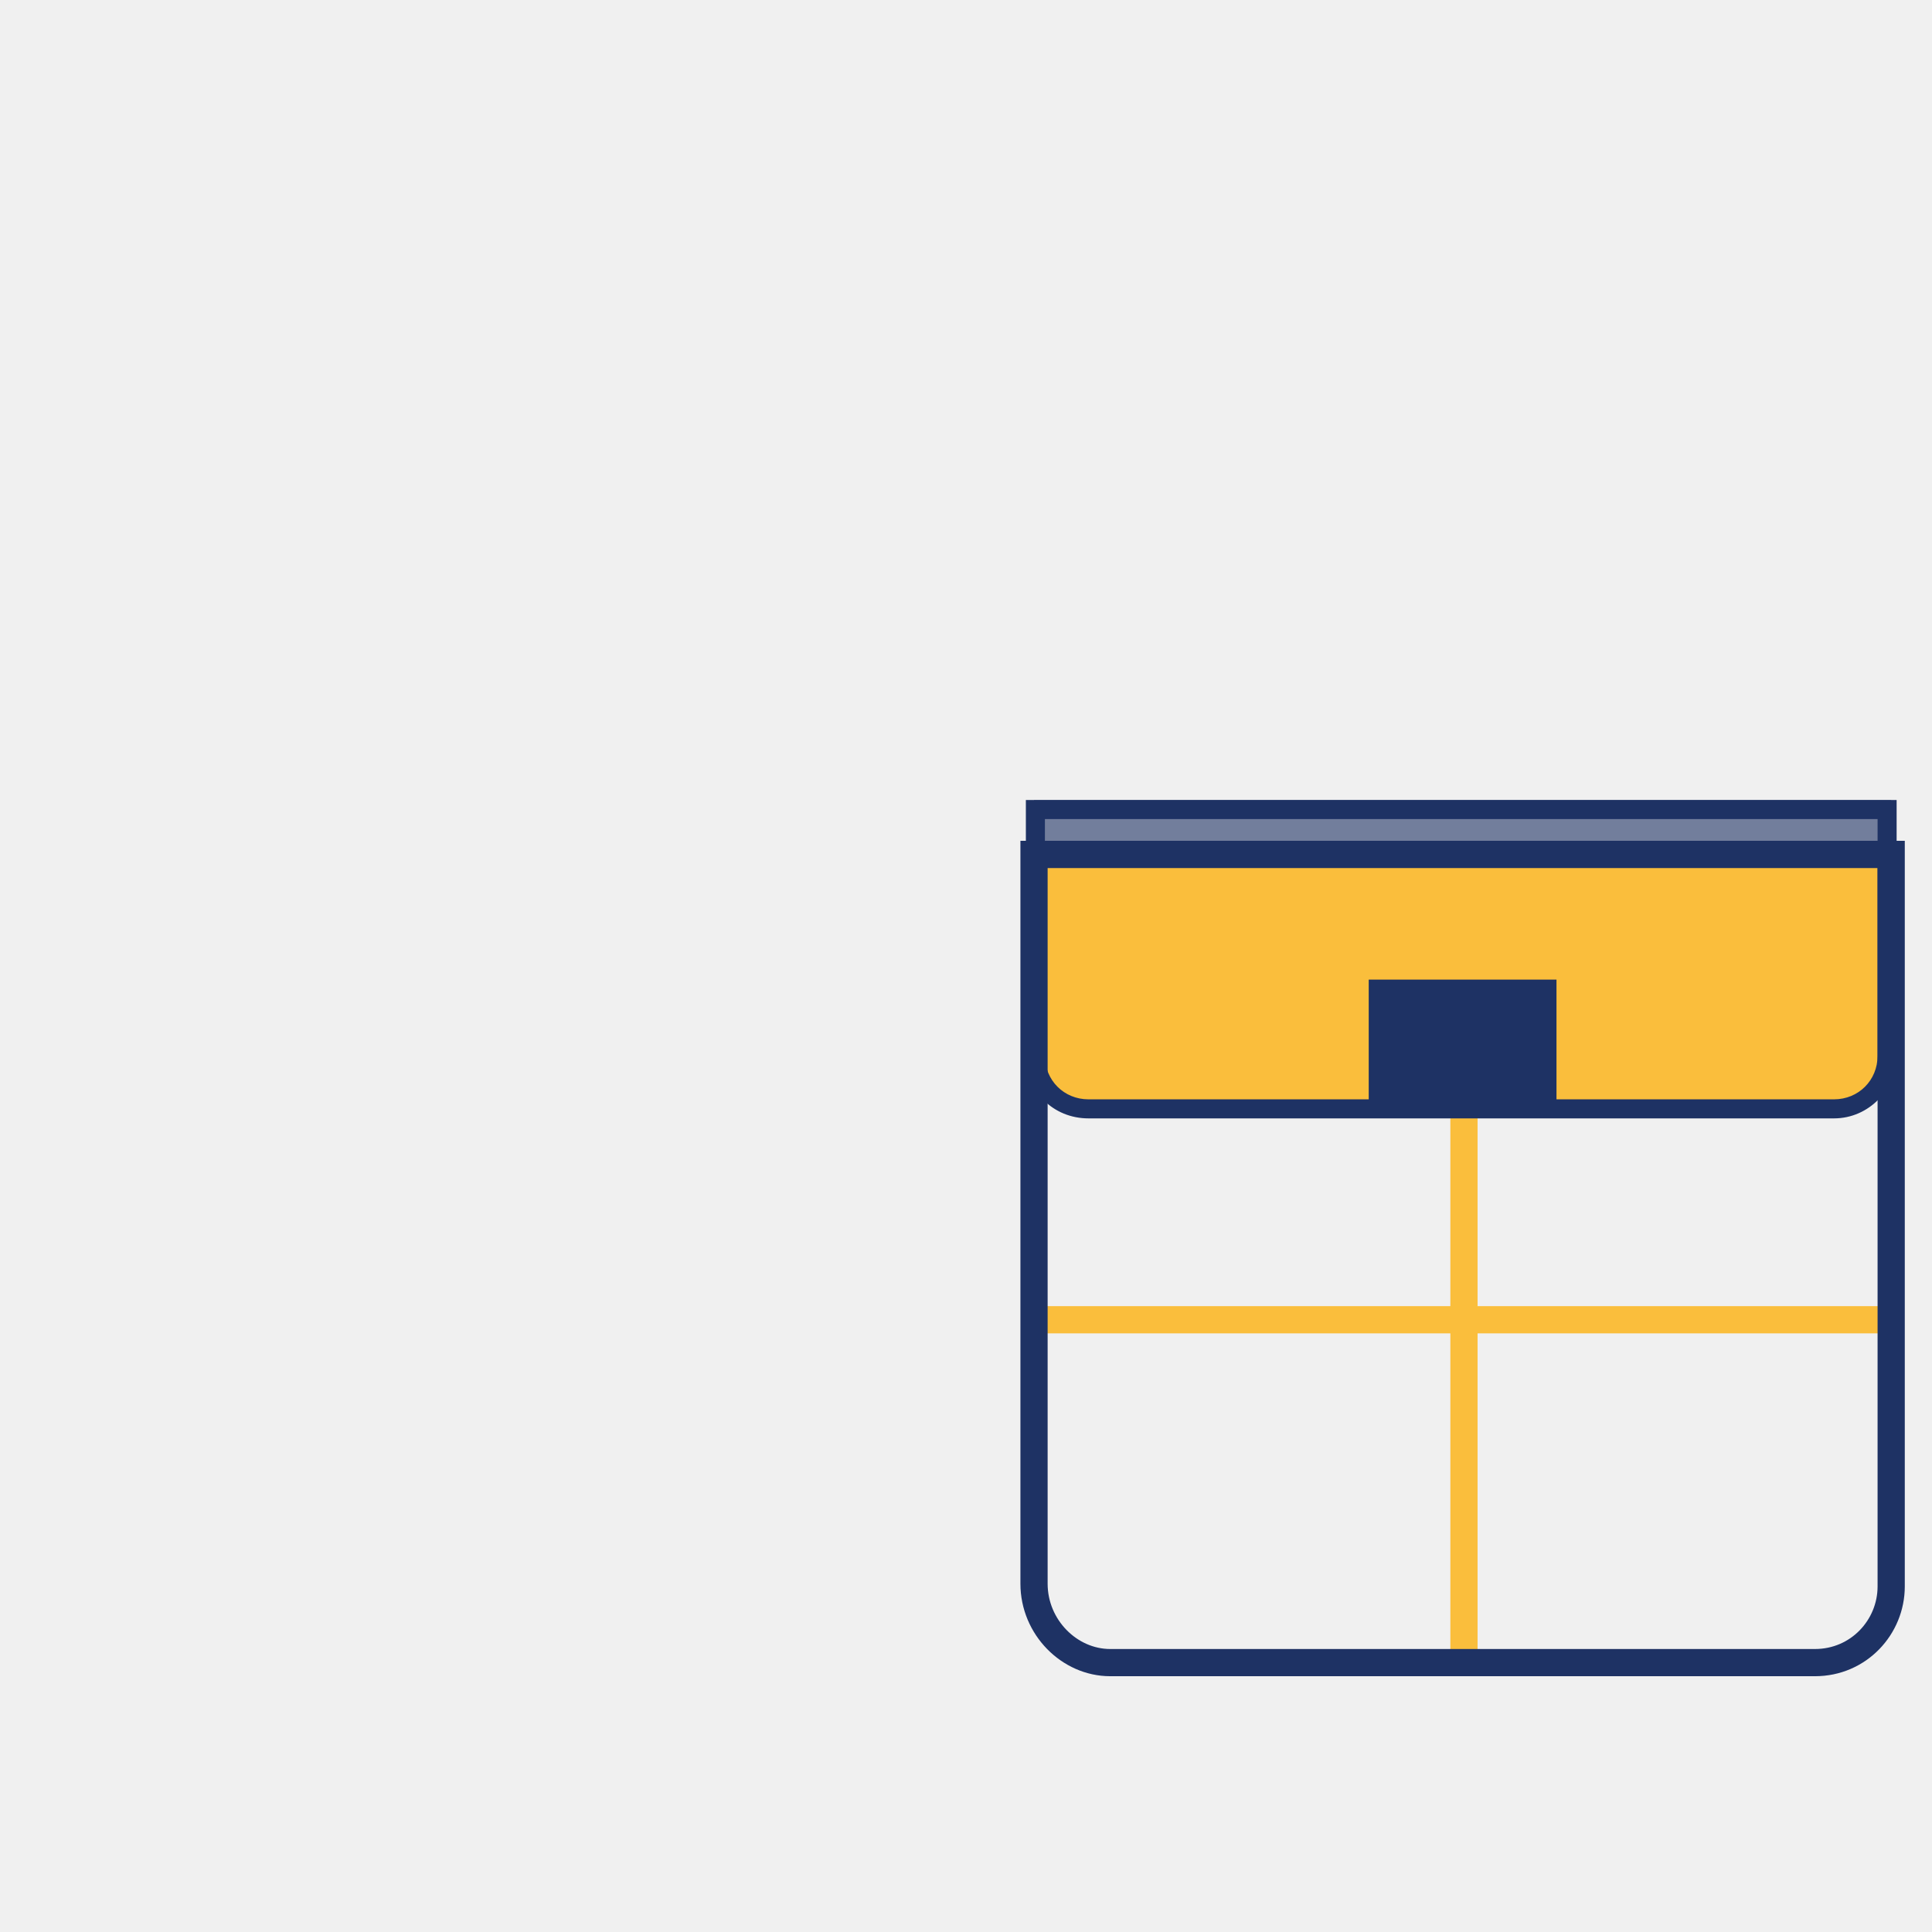
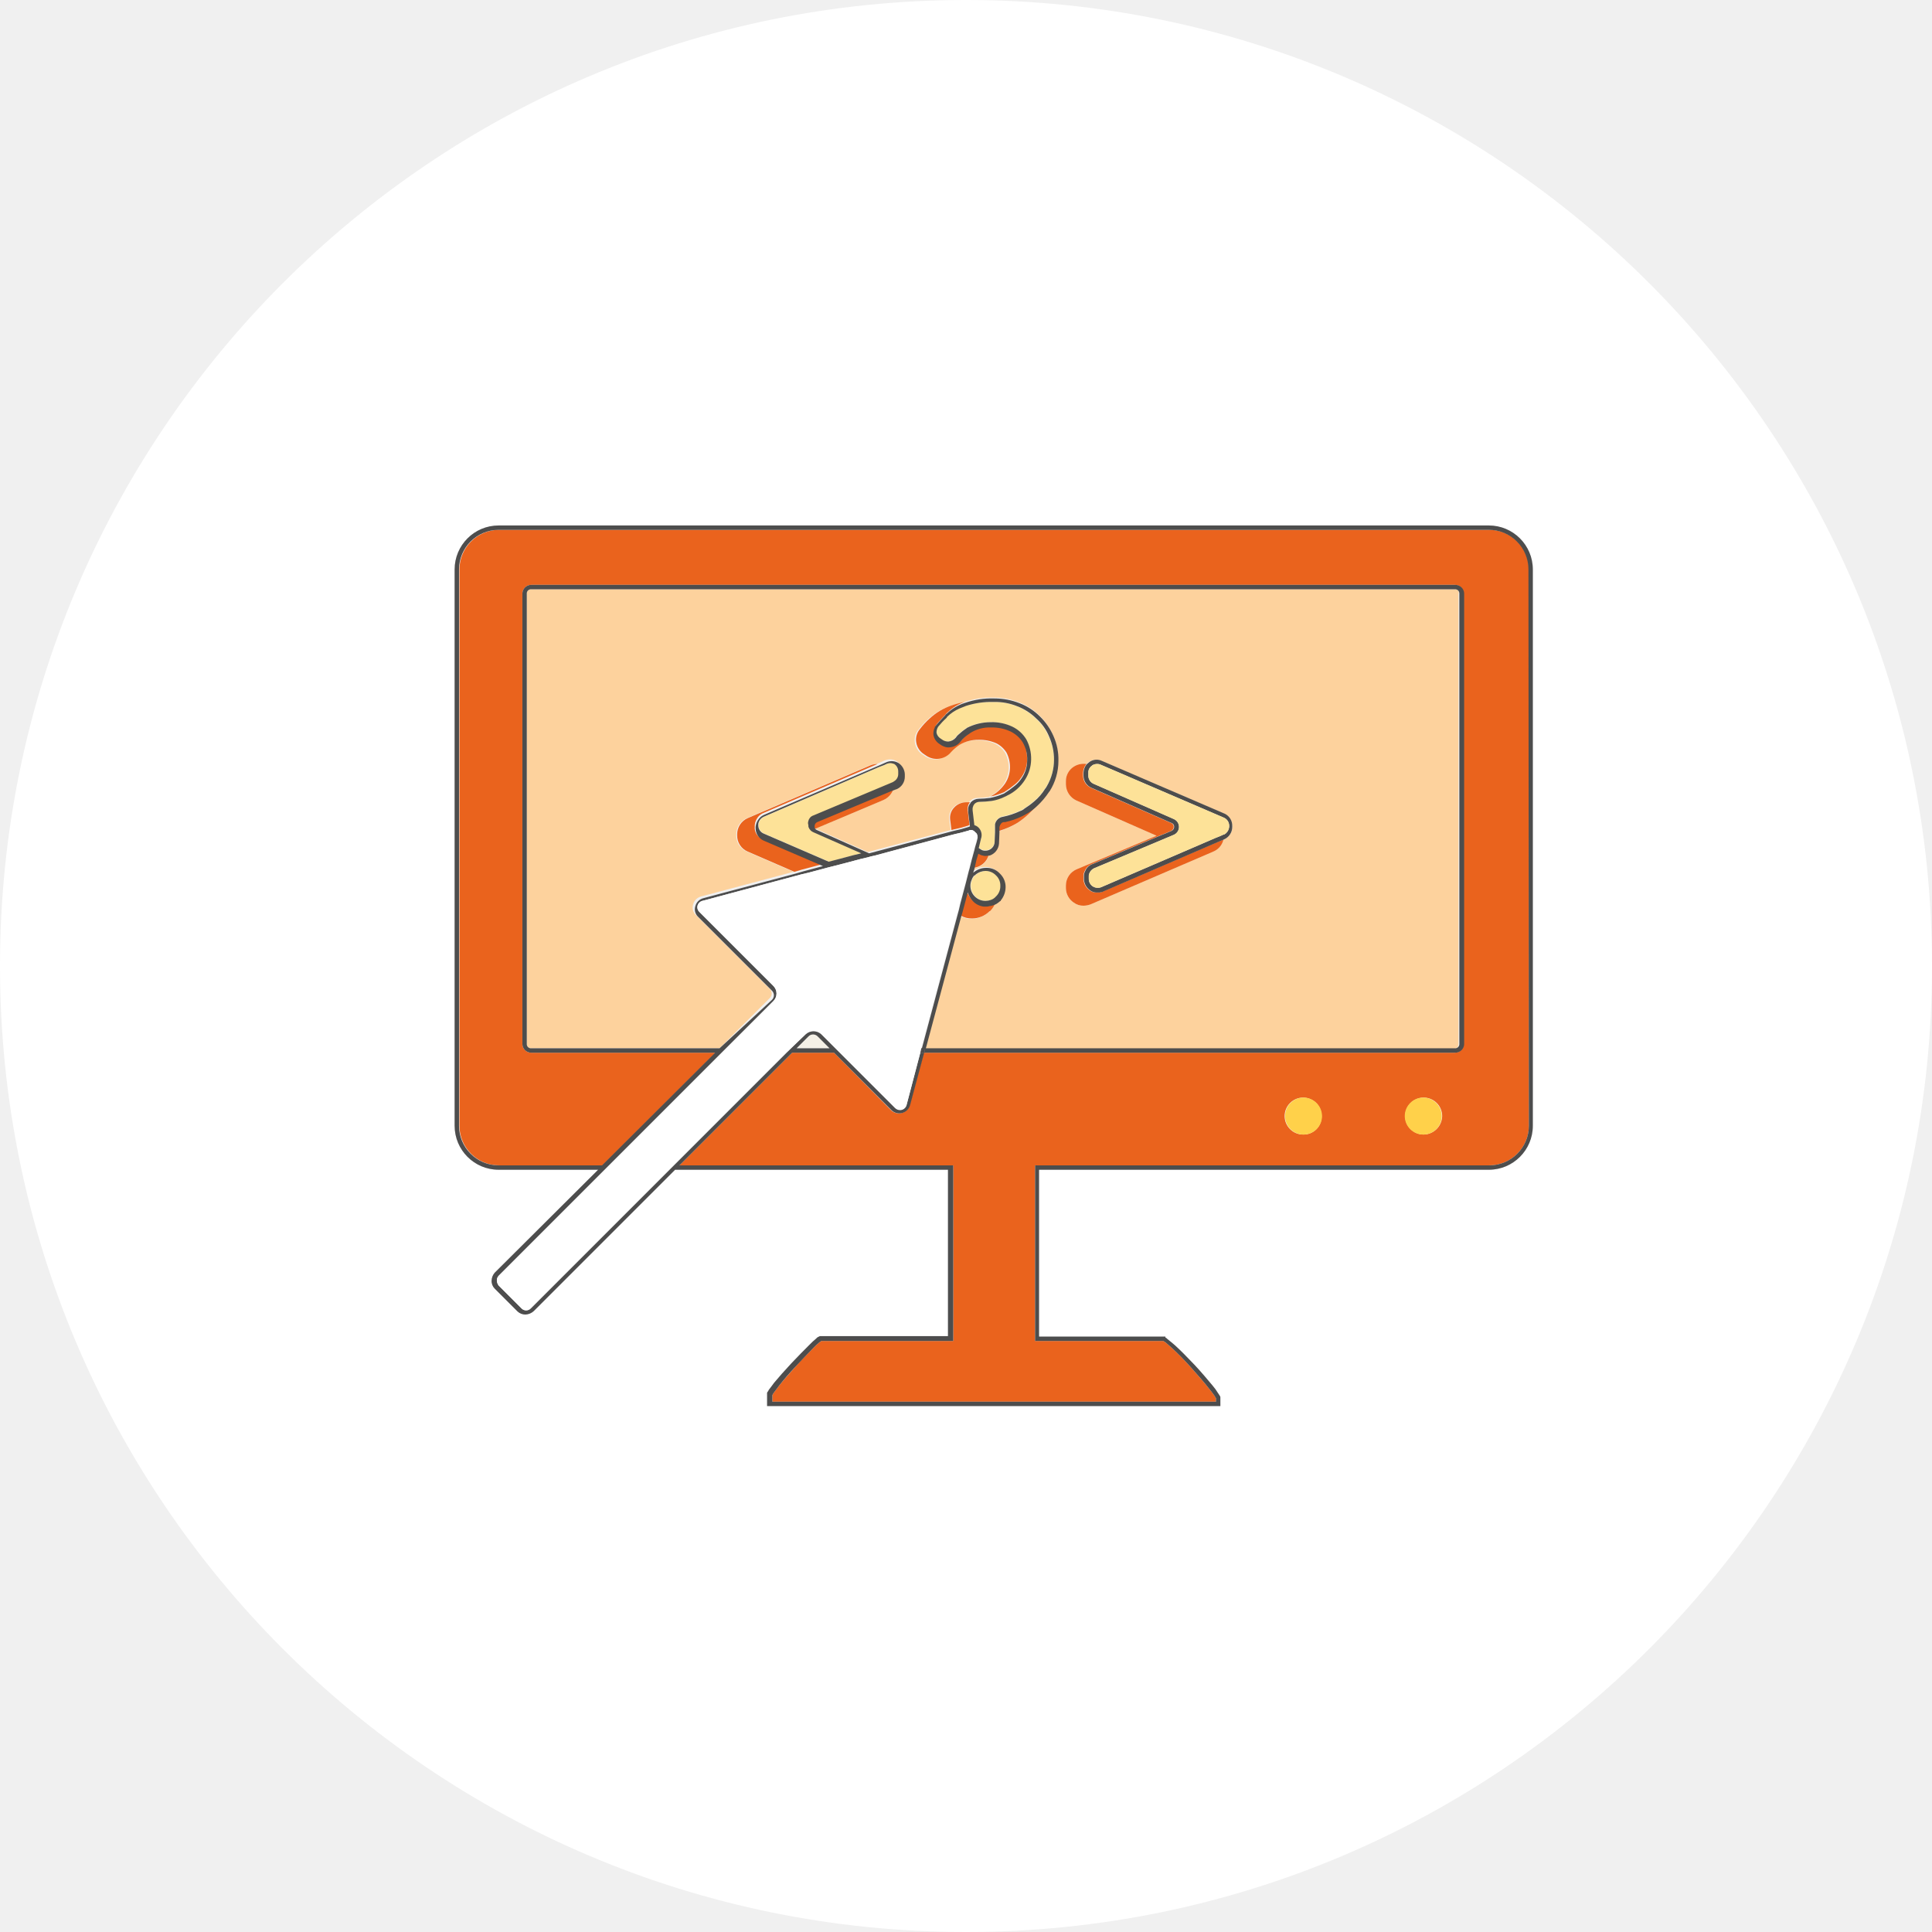
- <svg xmlns="http://www.w3.org/2000/svg" version="1.1" id="Layer_1" x="0px" y="0px" viewBox="-479.5 280.5 71 71" style="enable-background:new -479.5 280.5 71 71;" xml:space="preserve">
-   <style type="text/css">
- 	.st0{opacity:0.6;fill:#1E3264;enable-background:new    ;}
- 	.st1{fill:#FABE3C;}
- 	.st2{fill:none;stroke:#FABE3C;stroke-miterlimit:10;}
- 	.st3{fill:none;stroke:#1E3264;stroke-miterlimit:10;}
- 	.st4{fill:#1E3264;}
- </style>
-   <rect id="XMLID_667_" x="-441.5" y="309.9" class="st0" width="31.5" height="3.6" />
-   <path id="XMLID_624_" class="st1" d="M-410,311.9h-31.5v7.3c0,1.1,0.9,2,2,2h27.6c1.1,0,2-0.9,2-2v-7.3H-410z" />
-   <line id="XMLID_679_" class="st2" x1="-410" y1="329" x2="-441.5" y2="329" />
-   <line id="XMLID_678_" class="st2" x1="-425.7" y1="320.9" x2="-425.7" y2="341.6" />
-   <path id="XMLID_673_" class="st3" d="M-438.7,341.6h25.9c1.6,0,2.8-1.3,2.8-2.8v-26.9h-31.5v26.8  C-441.5,340.3-440.2,341.6-438.7,341.6z" />
-   <path id="XMLID_668_" class="st4" d="M-412.1,321.6h-27.4c-1.3,0-2.3-1-2.3-2.3v-9.4h32v9.4C-409.8,320.5-410.8,321.6-412.1,321.6z   M-441.1,310.6v8.7c0,0.9,0.7,1.6,1.6,1.6h27.4c0.9,0,1.6-0.7,1.6-1.6v-8.7C-410.5,310.6-441.1,310.6-441.1,310.6z" />
-   <rect id="XMLID_677_" x="-429.2" y="316.5" class="st4" width="6.9" height="4.7" />
+ <svg xmlns="http://www.w3.org/2000/svg" viewBox="0 0 439 439">
+   <g id="Layer_2" data-name="Layer 2">
+     <g id="Слой_1" data-name="Слой 1">
+       <path d="M209.3,238.2l-.1.5-.1.5h.9l.1-.5.1-.5ZM221,197.8l-.1.2c.1-.1.2-.2.3-.2Zm-11.7,40.4-.1.5-.1.5h.9l.1-.5.1-.5ZM221,197.8l-.1.2c.1-.1.2-.2.3-.2Zm-11.7,40.4-.1.5-.1.5h.9l.1-.5.1-.5ZM221,197.8l-.1.2c.1-.1.2-.2.3-.2Zm-11.7,40.4-.1.5-.1.5h.9l.1-.5.1-.5ZM221,197.8l-.1.2c.1-.1.2-.2.3-.2Zm-11.7,40.4-.1.5-.1.5h.9l.1-.5.1-.5ZM221,197.8l-.1.2c.1-.1.2-.2.3-.2Zm-11.7,40.4-.1.5-.1.5h.9l.1-.5.1-.5ZM221,197.8l-.1.2c.1-.1.2-.2.3-.2Zm-11.7,40.4-.1.5-.1.5h.9l.1-.5.1-.5ZM221,197.8l-.1.2c.1-.1.2-.2.3-.2Zm-11.7,40.4-.1.5-.1.5h.9l.1-.5.1-.5ZM221,197.8l-.1.2c.1-.1.2-.2.3-.2Zm-11.7,40.4-.1.5-.1.5h.9l.1-.5.1-.5ZM221,197.8l-.1.2c.1-.1.2-.2.3-.2Zm-11.7,40.4-.1.5-.1.5h.9l.1-.5.1-.5ZM221,197.8l-.1.2c.1-.1.2-.2.3-.2Zm-11.7,40.4-.1.5-.1.5h.9l.1-.5.1-.5ZM221,197.8l-.1.2c.1-.1.2-.2.3-.2Zm-11.7,40.4-.1.5-.1.5h.9l.1-.5.1-.5ZM221,197.8l-.1.2c.1-.1.2-.2.3-.2Zm-11.7,40.4-.1.5-.1.5h.9l.1-.5.1-.5ZM221,197.8l-.1.2c.1-.1.2-.2.3-.2Zm-11.7,40.4-.1.5-.1.5h.9l.1-.5.1-.5ZM221,197.8l-.1.2c.1-.1.2-.2.3-.2Zm-11.7,40.4-.1.5-.1.5h.9l.1-.5.1-.5ZM221,197.8l-.1.2c.1-.1.2-.2.3-.2Zm-11.7,40.4-.1.5-.1.5h.9l.1-.5.1-.5ZM221,197.8l-.1.2c.1-.1.2-.2.3-.2Zm-11.7,40.4-.1.5-.1.5h.9l.1-.5.1-.5ZM221,197.8l-.1.2c.1-.1.2-.2.3-.2Zm-11.7,40.4-.1.5-.1.5h.9l.1-.5.1-.5ZM221,197.8l-.1.2c.1-.1.2-.2.3-.2Zm-11.7,40.4-.1.5-.1.5h.9l.1-.5.1-.5ZM221,197.8l-.1.2c.1-.1.2-.2.3-.2Zm-11.7,40.4-.1.5-.1.5h.9l.1-.5.1-.5ZM221,197.8l-.1.2c.1-.1.2-.2.3-.2Zm-11.7,40.4-.1.5-.1.5h.9l.1-.5.1-.5ZM221,197.8l-.1.2c.1-.1.2-.2.3-.2Zm-11.7,40.4-.1.5-.1.5h.9l.1-.5.1-.5ZM221,197.8l-.1.2c.1-.1.2-.2.3-.2Zm-11.7,40.4-.1.5-.1.5h.9l.1-.5.1-.5ZM221,197.8l-.1.2c.1-.1.2-.2.3-.2Zm-11.7,40.4-.1.5-.1.5h.9l.1-.5.1-.5ZM221,197.8l-.1.2c.1-.1.2-.2.3-.2Zm-11.7,40.4-.1.5-.1.5h.9l.1-.5.1-.5ZM221,197.8l-.1.2c.1-.1.2-.2.3-.2Zm-11.7,40.4-.1.5-.1.5h.9l.1-.5.1-.5ZM221,197.8l-.1.2c.1-.1.2-.2.3-.2Zm-11.7,40.4-.1.5-.1.5h.9l.1-.5.1-.5ZM221,197.8l-.1.2c.1-.1.2-.2.3-.2Zm0,0-.1.2c.1-.1.2-.2.3-.2Zm-11.7,40.4-.1.5-.1.5h.9l.1-.5.1-.5Zm0,0-.1.5-.1.5h.9l.1-.5.1-.5ZM221,197.8l-.1.2c.1-.1.2-.2.3-.2Zm0,0-.1.2c.1-.1.2-.2.3-.2Zm-11.7,40.4-.1.5-.1.5h.9l.1-.5.1-.5Zm0,0-.1.5-.1.5h.9l.1-.5.1-.5ZM221,197.8l-.1.2c.1-.1.2-.2.3-.2Zm0,0-.1.2c.1-.1.2-.2.3-.2Zm-11.7,40.4-.1.5-.1.5h.9l.1-.5.1-.5Zm0,0-.1.5-.1.5h.9l.1-.5.1-.5ZM221,197.8l-.1.2c.1-.1.2-.2.3-.2Zm0,0-.1.2c.1-.1.2-.2.3-.2Zm-11.7,40.4-.1.5-.1.5h.9l.1-.5.1-.5Zm0,0-.1.5-.1.5h.9l.1-.5.1-.5ZM221,197.8l-.1.2c.1-.1.2-.2.3-.2Zm0,0-.1.2c.1-.1.2-.2.3-.2Zm-11.7,40.4-.1.5-.1.5h.9l.1-.5.1-.5Zm0,0-.1.5-.1.5h.9l.1-.5.1-.5ZM221,197.8l-.1.2c.1-.1.2-.2.3-.2Zm0,0-.1.2c.1-.1.2-.2.3-.2Zm-11.7,40.4-.1.5-.1.5h.9l.1-.5.1-.5ZM219.5,0C98.3,0,0,98.3,0,219.5S98.3,439,219.5,439,439,340.7,439,219.5,340.7,0,219.5,0ZM348.3,255.8a10,10,0,0,1-10,10H236.1v37.9h28.7v.2a1.76,1.76,0,0,1,.5.4c.4.3,1,.8,1.7,1.4,1.2,1.1,2.7,2.6,4.4,4.4s3,3.4,4.1,4.7a12.89,12.89,0,0,1,1.3,1.8,5.92,5.92,0,0,0,.4.6.6.6,0,0,1,.1.4v1.9h-103v-3a.31.31,0,0,1,.1-.2,2.19,2.19,0,0,0,.3-.5c.3-.4.7-.9,1.2-1.6,1-1.2,2.4-2.8,3.9-4.4s3-3.1,4.1-4.2a16.68,16.68,0,0,1,1.5-1.4c.2-.2.4-.3.5-.4s.1-.1.2-.1l.2-.1h29.1V265.8h-62l-32.1,32.1a2.93,2.93,0,0,1-1.9.8,2.57,2.57,0,0,1-1.8-.7l-5.2-5.2a2.41,2.41,0,0,1-.7-1.8,2.87,2.87,0,0,1,.7-1.8l23.5-23.4H113.3a10,10,0,0,1-10-10V129.4a10,10,0,0,1,10-10h225a10,10,0,0,1,10,10ZM221,197.8l-.1.2c.1-.1.2-.2.3-.2Zm-11.7,40.4-.1.5-.1.5h.9l.1-.5.1-.5Zm0,0-.1.5-.1.5h.9l.1-.5.1-.5ZM221,197.8l-.1.2c.1-.1.2-.2.3-.2Zm0,0-.1.2c.1-.1.2-.2.3-.2Zm-11.7,40.4-.1.5-.1.5h.9l.1-.5.1-.5Zm0,0-.1.5-.1.5h.9l.1-.5.1-.5ZM221,197.8l-.1.2c.1-.1.2-.2.3-.2Zm0,0-.1.2c.1-.1.2-.2.3-.2Zm-11.7,40.4-.1.5-.1.5h.9l.1-.5.1-.5Zm0,0-.1.5-.1.5h.9l.1-.5.1-.5ZM221,197.8l-.1.2c.1-.1.2-.2.3-.2Zm0,0-.1.2c.1-.1.2-.2.3-.2Zm-11.7,40.4-.1.5-.1.5h.9l.1-.5.1-.5Zm0,0-.1.5-.1.5h.9l.1-.5.1-.5ZM221,197.8l-.1.2c.1-.1.2-.2.3-.2Zm0,0-.1.2c.1-.1.2-.2.3-.2Zm-11.7,40.4-.1.5-.1.5h.9l.1-.5.1-.5Zm0,0-.1.5-.1.5h.9l.1-.5.1-.5ZM221,197.8l-.1.2c.1-.1.2-.2.3-.2Zm0,0-.1.2c.1-.1.2-.2.3-.2Zm-11.7,40.4-.1.5-.1.5h.9l.1-.5.1-.5Zm0,0-.1.5-.1.5h.9l.1-.5.1-.5ZM221,197.8l-.1.2c.1-.1.2-.2.3-.2Zm-11.7,40.4-.1.5-.1.5h.9l.1-.5.1-.5ZM221,197.8l-.1.2c.1-.1.2-.2.3-.2Zm-11.7,40.4-.1.5-.1.5h.9l.1-.5.1-.5ZM221,197.8l-.1.2c.1-.1.2-.2.3-.2Zm-11.7,40.4-.1.5-.1.5h.9l.1-.5.1-.5ZM221,197.8l-.1.2c.1-.1.2-.2.3-.2Zm-11.7,40.4-.1.5-.1.5h.9l.1-.5.1-.5ZM221,197.8l-.1.2c.1-.1.2-.2.3-.2Zm-11.7,40.4-.1.5-.1.5h.9l.1-.5.1-.5ZM221,197.8l-.1.2c.1-.1.2-.2.3-.2Zm-11.7,40.4-.1.5-.1.5h.9l.1-.5.1-.5ZM221,197.8l-.1.2c.1-.1.2-.2.3-.2Zm-11.7,40.4-.1.5-.1.5h.9l.1-.5.1-.5ZM221,197.8l-.1.2c.1-.1.2-.2.3-.2Zm-11.7,40.4-.1.5-.1.5h.9l.1-.5.1-.5ZM221,197.8l-.1.2c.1-.1.2-.2.3-.2Zm-11.7,40.4-.1.5-.1.5h.9l.1-.5.1-.5ZM221,197.8l-.1.2c.1-.1.2-.2.3-.2Zm-11.7,40.4-.1.5-.1.5h.9l.1-.5.1-.5ZM221,197.8l-.1.2c.1-.1.2-.2.3-.2Zm-11.7,40.4-.1.5-.1.5h.9l.1-.5.1-.5ZM221,197.8l-.1.2c.1-.1.2-.2.3-.2Zm-11.7,40.4-.1.5-.1.5h.9l.1-.5.1-.5ZM221,197.8l-.1.2c.1-.1.2-.2.3-.2Zm-11.7,40.4-.1.5-.1.5h.9l.1-.5.1-.5ZM221,197.8l-.1.2c.1-.1.2-.2.3-.2Zm-11.7,40.4-.1.5-.1.5h.9l.1-.5.1-.5ZM221,197.8l-.1.2c.1-.1.2-.2.3-.2Zm-11.7,40.4-.1.5-.1.5h.9l.1-.5.1-.5ZM221,197.8l-.1.2c.1-.1.2-.2.3-.2Zm-11.7,40.4-.1.5-.1.5h.9l.1-.5.1-.5ZM221,197.8l-.1.2c.1-.1.2-.2.3-.2Zm-11.7,40.4-.1.5-.1.5h.9l.1-.5.1-.5ZM221,197.8l-.1.2c.1-.1.2-.2.3-.2Zm-11.7,40.4-.1.5-.1.5h.9l.1-.5.1-.5ZM221,197.8l-.1.2c.1-.1.2-.2.3-.2Zm-11.7,40.4-.1.5-.1.5h.9l.1-.5.1-.5ZM221,197.8l-.1.2c.1-.1.2-.2.3-.2Zm-11.7,40.4-.1.5-.1.5h.9l.1-.5.1-.5ZM221,197.8l-.1.2c.1-.1.2-.2.3-.2Zm-11.7,40.4-.1.5-.1.5h.9l.1-.5.1-.5ZM221,197.8l-.1.2c.1-.1.2-.2.3-.2Zm-11.7,40.4-.1.5-.1.5h.9l.1-.5.1-.5ZM221,197.8l-.1.2c.1-.1.2-.2.3-.2Zm-11.7,40.4-.1.5-.1.5h.9l.1-.5.1-.5ZM221,197.8l-.1.2c.1-.1.2-.2.3-.2Zm-11.7,40.4-.1.5-.1.5h.9l.1-.5.1-.5ZM221,197.8l-.1.2c.1-.1.2-.2.3-.2Zm-11.7,40.4-.1.5-.1.5h.9l.1-.5.1-.5ZM221,197.8l-.1.2c.1-.1.2-.2.3-.2Z" fill="#fff" />
+       <path d="M209.3,238.2l-.1.5-.1.5h.9l.1-.5.1-.5ZM221,197.8l-.1.2c.1-.1.2-.2.3-.2Zm-11.4,40.4-.1.5-.1.5h.6l.1-.5.1-.5ZM221,197.8l-.1.2c.1-.1.2-.2.3-.2Zm-11.4,40.4-.1.5-.1.5h.6l.1-.5.1-.5ZM221,197.8l-.1.2c.1-.1.2-.2.3-.2Zm-11.4,40.4-.1.5-.1.5h.6l.1-.5.1-.5ZM221,197.8l-.1.2c.1-.1.2-.2.3-.2Zm-11.4,40.4-.1.5-.1.5h.6l.1-.5.1-.5ZM221,197.8l-.1.2c.1-.1.2-.2.3-.2Zm-11.4,40.4-.1.5-.1.5h.6l.1-.5.1-.5ZM221,197.8l-.1.2c.1-.1.2-.2.3-.2Zm-11.4,40.4-.1.5-.1.5h.6l.1-.5.1-.5ZM221,197.8l-.1.2c.1-.1.2-.2.3-.2Zm-11.4,40.4-.1.5-.1.5h.6l.1-.5.1-.5ZM221,197.8l-.1.2c.1-.1.2-.2.3-.2Zm-11.4,40.4-.1.5-.1.5h.6l.1-.5.1-.5ZM221,197.8l-.1.2c.1-.1.2-.2.3-.2Zm-11.4,40.4-.1.5-.1.5h.6l.1-.5.1-.5ZM221,197.8l-.1.2c.1-.1.2-.2.3-.2Zm-11.4,40.4-.1.5-.1.5h.6l.1-.5.1-.5ZM221,197.8l-.1.2c.1-.1.2-.2.3-.2Zm-11.4,40.4-.1.5-.1.5h.6l.1-.5.1-.5ZM221,197.8l-.1.2c.1-.1.2-.2.3-.2Zm-11.4,40.4-.1.5-.1.5h.6l.1-.5.1-.5ZM221,197.8l-.1.2c.1-.1.2-.2.3-.2Zm-11.4,40.4-.1.5-.1.5h.6l.1-.5.1-.5ZM221,197.8l-.1.2c.1-.1.2-.2.3-.2Zm-11.4,40.4-.1.5-.1.5h.6l.1-.5.1-.5ZM221,197.8l-.1.2c.1-.1.2-.2.3-.2Zm-11.4,40.4-.1.5-.1.5h.6l.1-.5.1-.5ZM221,197.8l-.1.2c.1-.1.2-.2.3-.2Zm-11.4,40.4-.1.5-.1.5h.6l.1-.5.1-.5ZM221,197.8l-.1.2c.1-.1.2-.2.3-.2Zm0,0-.1.2c.1-.1.2-.2.3-.2Zm-11.4,40.4-.1.5-.1.5h.6l.1-.5.1-.5ZM221,197.8l-.1.2c.1-.1.2-.2.3-.2Zm-11.4,40.4-.1.5-.1.5h.6l.1-.5.1-.5ZM221,197.8l-.1.2c.1-.1.2-.2.3-.2Zm-11.4,40.4-.1.5-.1.5h.6l.1-.5.1-.5ZM221,197.8l-.1.2c.1-.1.2-.2.3-.2Zm-11.4,40.4-.1.5-.1.5h.6l.1-.5.1-.5Zm0,0-.1.5-.1.5h.6l.1-.5.1-.5ZM221,197.8l-.1.2c.1-.1.2-.2.3-.2Zm-11.4,40.4-.1.5-.1.5h.6l.1-.5.1-.5ZM221,197.8l-.1.2c.1-.1.2-.2.3-.2Zm-11.4,40.4-.1.5-.1.5h.6l.1-.5.1-.5ZM221,197.8l-.1.2c.1-.1.2-.2.3-.2Zm-11.4,40.4-.1.5-.1.5h.6l.1-.5.1-.5ZM221,197.8l-.1.2c.1-.1.2-.2.3-.2Zm-11.4,40.4-.1.5-.1.5h.6l.1-.5.1-.5ZM221,197.8l-.1.2c.1-.1.2-.2.3-.2Zm-11.4,40.4-.1.5-.1.5h.6l.1-.5.1-.5ZM221,197.8l-.1.2c.1-.1.2-.2.3-.2Zm-11.4,40.4-.1.5-.1.5h.6l.1-.5.1-.5ZM221,197.8l-.1.2c.1-.1.2-.2.3-.2Zm-11.4,40.4-.1.5-.1.5h.6l.1-.5.1-.5ZM221,197.8l-.1.2c.1-.1.2-.2.3-.2Zm-11.4,40.4-.1.5-.1.5h.6l.1-.5.1-.5ZM221,197.8l-.1.2c.1-.1.2-.2.3-.2Zm-11.4,40.4-.1.5-.1.5h.6l.1-.5.1-.5ZM221,197.8l-.1.2c.1-.1.2-.2.3-.2Zm-11.4,40.4-.1.5-.1.5h.6l.1-.5.1-.5ZM221,197.8l-.1.2c.1-.1.2-.2.3-.2Zm-11.4,40.4-.1.5-.1.5h.6l.1-.5.1-.5ZM221,197.8l-.1.2c.1-.1.2-.2.3-.2Zm-11.4,40.4-.1.5-.1.5h.6l.1-.5.1-.5ZM221,197.8l-.1.2c.1-.1.2-.2.3-.2Z" fill="#ea631d" />
+       <path d="M338.4,120.4h-225a9,9,0,0,0-9,9V255.8a9,9,0,0,0,9,9h23.5l25.7-25.6H120.7a2,2,0,0,1-2-2V134.9a2,2,0,0,1,2-2H330.6a2,2,0,0,1,2,2V237.2a2,2,0,0,1-2,2H209.9l-3.2,11.9a2.52,2.52,0,0,1-1.8,1.8,2.56,2.56,0,0,1-2.4-.6l-13-13.1H180l-25.6,25.6h62.2v39.9h-30a1.38,1.38,0,0,1-.4.3,14.27,14.27,0,0,0-1.4,1.3c-1.1,1.1-2.5,2.5-4,4.2s-2.8,3.1-3.8,4.4c-.5.7-.9,1.2-1.2,1.6-.1.2-.2.3-.3.5v1.5H276.3v-.8a2.19,2.19,0,0,1-.3-.5c-.3-.4-.7-1-1.3-1.7-1-1.3-2.5-3-4-4.7s-3.1-3.3-4.3-4.4c-.7-.6-1.2-1.1-1.6-1.4-.2-.1-.4-.3-.5-.3H235.2V264.8H338.4a9,9,0,0,0,9-9V129.4A9,9,0,0,0,338.4,120.4ZM296.1,257.8a4.2,4.2,0,1,1,4.2-4.2A4.1,4.1,0,0,1,296.1,257.8Zm27.4,0a4.2,4.2,0,1,1,4.2-4.2A4.29,4.29,0,0,1,323.5,257.8Z" fill="#ea631d" />
+       <path d="M209.3,238.2l-.1.5h.9l.1-.5ZM221,197.8l-.1.2c.1-.1.2-.2.3-.2Z" fill="#fdd29d" />
+       <path d="M188.5,238.2H181l2.7-2.7a1.45,1.45,0,0,1,2.1,0Z" fill="#f4f0e6" />
+       <path d="M209.3,238.2l-.1.5-.1.5h.9l.1-.5.1-.5Z" fill="#4d4d4d" />
+       <path d="M330.6,133.9H120.7a.94.94,0,0,0-1,1V237.2a.94.94,0,0,0,1,1h42.8l11.4-11.4a1.45,1.45,0,0,0,0-2.1l-16.8-16.8a2.33,2.33,0,0,1-.6-2.4,2.52,2.52,0,0,1,1.8-1.8l21-5.6-10.6-4.6a3.93,3.93,0,0,1-2.4-3.7v-.2a4,4,0,0,1,2.4-3.7l27.9-12a4.15,4.15,0,0,1,1.6-.3l1.8-.8a3.07,3.07,0,0,1,2.8.2,3.23,3.23,0,0,1,1.4,2.5v.6a3.08,3.08,0,0,1-1.8,2.8l-.3.1a4.19,4.19,0,0,1-2.4,2.8l-15.4,6.5,11.9,5.3,18.8-5-.3-2.4a3.32,3.32,0,0,1,.9-2.7,3.73,3.73,0,0,1,2.6-1.2h1c0-.1.1-.1.1-.2a2.5,2.5,0,0,1,1.8-.8,21.12,21.12,0,0,0,2.6-.2,9.11,9.11,0,0,0,3.4-3,6.83,6.83,0,0,0,1.1-3.5,7.24,7.24,0,0,0-.8-3.5,5.83,5.83,0,0,0-2.3-2.1,9.49,9.49,0,0,0-4-.8,8.32,8.32,0,0,0-4.3,1.1,10.61,10.61,0,0,0-2,1.7,4.22,4.22,0,0,1-5.5.9l-.6-.4a3.9,3.9,0,0,1-1.8-2.7,3.66,3.66,0,0,1,.8-3,17,17,0,0,1,2.2-2.4,13.91,13.91,0,0,1,5-3,21.68,21.68,0,0,1,3-.8c.1,0,.2-.1.3-.1a18.34,18.34,0,0,1,6.6-1,15.75,15.75,0,0,1,5.8,1.1,13.1,13.1,0,0,1,4.6,3,13.94,13.94,0,0,1,3.1,4.5,13,13,0,0,1,1.1,5.6,12.9,12.9,0,0,1-2,6.9l-.1.1a14.84,14.84,0,0,1-2.8,3.3,18.12,18.12,0,0,1-4.3,4l-.5.3a18,18,0,0,1-3.8,1.6l-.1,2.6a3.12,3.12,0,0,1-2.1,2.7,4,4,0,0,1-3.6,3.1l-.2.6h.2a4.39,4.39,0,0,1,2.7-.9,4,4,0,0,1,3.1,1.3,4.16,4.16,0,0,1,1.3,3.1,4.82,4.82,0,0,1-1.1,3v.1l-.2.1a2.1,2.1,0,0,1-.8.6,5.54,5.54,0,0,1-1.2,1.9l-.2.1a5.61,5.61,0,0,1-3.9,1.6,5,5,0,0,1-2.7-.7L210,238.3H330.4a.94.94,0,0,0,1-1V135C331.6,134.3,331.3,133.9,330.6,133.9Zm-50.6,54a3.08,3.08,0,0,1-1.8,2.8l-.2.1a3.89,3.89,0,0,1-2.3,2.7l-27.9,12a5,5,0,0,1-1.6.3,3.6,3.6,0,0,1-2.2-.7,4,4,0,0,1-1.8-3.3v-.6a4,4,0,0,1,2.5-3.7l18.1-7.6-18.2-8a4.09,4.09,0,0,1-2.4-3.7v-.7a3.86,3.86,0,0,1,1.8-3.3,4.16,4.16,0,0,1,2.9-.6,2.65,2.65,0,0,1,.6-.5,2.8,2.8,0,0,1,2.8-.2l27.9,12a3.08,3.08,0,0,1,1.8,2.8v.2Z" fill="#fdd29d" />
+       <path d="M327.6,253.6a4.2,4.2,0,1,1-4.2-4.2A4.23,4.23,0,0,1,327.6,253.6Z" fill="#ffd14a" />
+       <path d="M300.4,253.6a4.2,4.2,0,1,1-4.2-4.2A4.23,4.23,0,0,1,300.4,253.6Z" fill="#ffd14a" />
+       <path d="M278,190.8a3.89,3.89,0,0,1-2.3,2.7l-27.9,12a5,5,0,0,1-1.6.3,3.6,3.6,0,0,1-2.2-.7,4,4,0,0,1-1.8-3.3v-.6a4,4,0,0,1,2.5-3.7l18.1-7.6-18.2-8a4.09,4.09,0,0,1-2.4-3.7v-.7a3.86,3.86,0,0,1,1.8-3.3,4.16,4.16,0,0,1,2.9-.6,2.66,2.66,0,0,0-.6,1,3,3,0,0,0-.2,1v.7a3,3,0,0,0,1.8,2.7l18.2,8a.87.87,0,0,1,.6.9,1,1,0,0,1-.6.9l-1.4.6-1,.4L248,196.4a2.76,2.76,0,0,0-1.5,1.5,2.28,2.28,0,0,0-.3,1.1v.8a3.23,3.23,0,0,0,1.4,2.5,2.39,2.39,0,0,0,1.4.5h.2a3.75,3.75,0,0,0,1.1-.1l26.4-11.4Z" fill="#ea631d" />
+       <path d="M233.4,172.5a7.1,7.1,0,0,1-1.3,4.1,7.28,7.28,0,0,1-1.7,1.8,19.08,19.08,0,0,1-2.1,1.5.76.76,0,0,1-.4.2,14,14,0,0,1-2.9.9,9.11,9.11,0,0,0,3.4-3,6.83,6.83,0,0,0,1.1-3.5,7.24,7.24,0,0,0-.8-3.5,5.83,5.83,0,0,0-2.3-2.1,9.49,9.49,0,0,0-4-.8,8.32,8.32,0,0,0-4.3,1.1,10.61,10.61,0,0,0-2,1.7,4.22,4.22,0,0,1-5.5.9l-.6-.4a3.9,3.9,0,0,1-1.8-2.7,3.66,3.66,0,0,1,.8-3,17,17,0,0,1,2.2-2.4,13.91,13.91,0,0,1,5-3,21.68,21.68,0,0,1,3-.8,10.48,10.48,0,0,0-3.8,2.3c-.1.1-.3.2-.4.4-.7.7-1.4,1.5-2.1,2.3-.1.2-.3.3-.3.5a3.23,3.23,0,0,0-.3,1.7,3,3,0,0,0,1.3,2l.6.4a4.88,4.88,0,0,0,.7.3,2.46,2.46,0,0,0,1.2.1,3.47,3.47,0,0,0,2.3-1.2c.1-.2.3-.3.4-.5a7.46,7.46,0,0,1,1.7-1.4l.1-.1a8.21,8.21,0,0,1,4.8-1.3,9.86,9.86,0,0,1,4.4.9,6.78,6.78,0,0,1,2.8,2.5A11.94,11.94,0,0,1,233.4,172.5Z" fill="#ea631d" />
+       <path d="M226.2,205.1A5.54,5.54,0,0,1,225,207l-.2.1a5.61,5.61,0,0,1-3.9,1.6,5,5,0,0,1-2.7-.7l.3-1,.3-1.1.9-3.4a5.24,5.24,0,0,0,1.1,1.9,4.08,4.08,0,0,0,2.5,1.3h.6a1.7,1.7,0,0,0,.7-.1A3,3,0,0,0,226.2,205.1Z" fill="#ea631d" />
+       <path d="M173.2,190.6l13.5,5.8-3,.8-1.5.4-1.7.5-10.6-4.6a3.93,3.93,0,0,1-2.4-3.7v-.2a4,4,0,0,1,2.4-3.7l27.9-12a4.15,4.15,0,0,1,1.6-.3l-26.1,11.2A3,3,0,0,0,172,186a3.33,3.33,0,0,0-.5,1.5v.3A2.7,2.7,0,0,0,173.2,190.6Z" fill="#ea631d" />
+       <path d="M221,197.8l-.1.2c.1-.1.2-.2.3-.2Z" fill="#ea631d" />
+       <path d="M235.6,182.9a18.12,18.12,0,0,1-4.3,4l-.5.3a18,18,0,0,1-3.8,1.6v-1.2a2,2,0,0,1,.4-.8.91.91,0,0,1,.7-.3h.2a17.06,17.06,0,0,0,3.8-1.3,10.91,10.91,0,0,0,1.1-.6l.2-.1A17.68,17.68,0,0,0,235.6,182.9Z" fill="#ea631d" />
+       <path d="M219.9,184.2l.4,3.3a.37.37,0,0,0-.3.1l-1.7.5-1.3.3-.8.2-.3-2.4a3.32,3.32,0,0,1,.9-2.7,3.73,3.73,0,0,1,2.6-1.2h1a2.08,2.08,0,0,0-.5,1.2v.7Z" fill="#ea631d" />
+       <path d="M224.7,194.1a4,4,0,0,1-3.6,3.1l.2-.9.3-1.3.4-1.3.6.3c.3.1.5.1.8.2h.3A2.51,2.51,0,0,0,224.7,194.1Z" fill="#ea631d" />
+       <path d="M203.1,179a4.19,4.19,0,0,1-2.4,2.8l-15.4,6.5a.79.79,0,0,1-.5-.8v-.1a1,1,0,0,1,.6-.9l16.5-6.9Z" fill="#ea631d" />
+       <path d="M239.5,172.5a11.93,11.93,0,0,1-1.6,6c-.1.2-.2.3-.3.5l-.1.1A11.63,11.63,0,0,1,235,182a19.52,19.52,0,0,1-2.3,1.7l-.1.1a3,3,0,0,1-.8.4,17.87,17.87,0,0,1-3.9,1.3,2.13,2.13,0,0,0-1.8,1.7V189l-.1,2.3a2,2,0,0,1-1,1.6,2,2,0,0,1-1.1.3h-.2a1.45,1.45,0,0,1-.7-.2c-.2-.1-.4-.3-.6-.4l.5-2.1a2.33,2.33,0,0,0-.6-2.4,2.07,2.07,0,0,0-1-.6l-.4-3.4v-.3a.9.9,0,0,1,.1-.5c0-.2.2-.4.3-.6a1.61,1.61,0,0,1,1.1-.5,24.58,24.58,0,0,0,2.8-.2,10.25,10.25,0,0,0,3.1-1c.2-.1.3-.1.4-.2a9.68,9.68,0,0,0,4.1-3.6,8.82,8.82,0,0,0,1.4-4.6,9.2,9.2,0,0,0-1.1-4.6,7.49,7.49,0,0,0-3.2-2.9,10.73,10.73,0,0,0-4.9-1,12,12,0,0,0-5.4,1.3l-.1.1a13.93,13.93,0,0,0-1.9,1.5,2.65,2.65,0,0,0-.5.6,2.59,2.59,0,0,1-1.7.9,2.38,2.38,0,0,1-1.2-.3l-.6-.4a2,2,0,0,1-.9-1.3,2.3,2.3,0,0,1,.4-1.4,18,18,0,0,1,1.9-2l.1-.2a9.23,9.23,0,0,1,2.8-1.9l1.5-.6a18.66,18.66,0,0,1,6.1-.9h.2a13.33,13.33,0,0,1,5.4,1,12.31,12.31,0,0,1,4.3,2.8,10.94,10.94,0,0,1,2.9,4.1A12.33,12.33,0,0,1,239.5,172.5Z" fill="#fde298" />
+       <path d="M278.3,184.9l-27.9-12a2.8,2.8,0,0,0-2.8.2c-.2.2-.4.3-.6.5a2.66,2.66,0,0,0-.6,1,3,3,0,0,0-.2,1v.7A3,3,0,0,0,248,179l18.2,8a.87.87,0,0,1,.6.9,1,1,0,0,1-.6.9l-1.4.6-1,.4-15.7,6.6a2.76,2.76,0,0,0-1.5,1.5,2.28,2.28,0,0,0-.3,1.1v.8a3.23,3.23,0,0,0,1.4,2.5,2.39,2.39,0,0,0,1.4.5h.2a3.75,3.75,0,0,0,1.1-.1l26.4-11.4,1.2-.5.2-.1a3.08,3.08,0,0,0,1.8-2.8v-.2A3,3,0,0,0,278.3,184.9Zm1,2.9a2.19,2.19,0,0,1-1.1,1.8h-.1l-.9.4-1,.4-26,11.2a2.15,2.15,0,0,1-1.9-.2,2,2,0,0,1-.9-1.7v-.6a1.27,1.27,0,0,1,.1-.6,2.16,2.16,0,0,1,1.1-1.2l16.2-6.8,1.9-.8a1.95,1.95,0,0,0,0-3.6l-18.2-8a2,2,0,0,1-1.2-1.8v-.7a1.48,1.48,0,0,1,.1-.7,1.85,1.85,0,0,1,.7-.9l.1-.1a2,2,0,0,1,1.1-.3,1.83,1.83,0,0,1,.9.2l27.9,12a2,2,0,0,1,1.2,1.8v.2Z" fill="#4d4d4d" />
+       <path d="M279.3,187.6v.2a2.19,2.19,0,0,1-1.1,1.8h-.1l-.9.4-1,.4-26,11.2a2.15,2.15,0,0,1-1.9-.2,2,2,0,0,1-.9-1.7v-.6a1.27,1.27,0,0,1,.1-.6,2.16,2.16,0,0,1,1.1-1.2l16.2-6.8,1.9-.8a1.95,1.95,0,0,0,0-3.6l-18.2-8a2,2,0,0,1-1.2-1.8v-.7a1.48,1.48,0,0,1,.1-.7,1.85,1.85,0,0,1,.7-.9l.1-.1a2,2,0,0,1,1.1-.3,1.83,1.83,0,0,1,.9.2l27.9,12A2,2,0,0,1,279.3,187.6Z" fill="#fde298" />
+       <path d="M227.4,201.3a3.16,3.16,0,0,1-.8,2.2l-.2.2a2.55,2.55,0,0,1-1.2.8,3.59,3.59,0,0,1-1.1.2H224a3.41,3.41,0,0,1-3.4-3.4,3.19,3.19,0,0,1,.3-1.4,2.66,2.66,0,0,1,.6-1h.2v-.1a3.75,3.75,0,0,1,1.2-.7,3.59,3.59,0,0,1,1.1-.2,3.25,3.25,0,0,1,2.4,1A3.49,3.49,0,0,1,227.4,201.3Z" fill="#fde298" />
+       <path d="M209.3,238.2l-.1.5-.1.5h.3l.1-.5.1-.5Zm0,0-.1.5-.1.5h.3l.1-.5.1-.5Zm0,0-.1.5-.1.5h.3l.1-.5.1-.5Zm0,0-.1.5-.1.5h.3l.1-.5.1-.5Zm0,0-.1.5-.1.5h.3l.1-.5.1-.5Zm0,0-.1.5-.1.5h.3l.1-.5.1-.5Zm0,0-.1.5-.1.5h.3l.1-.5.1-.5Zm0,0-.1.5-.1.5h.3l.1-.5.1-.5Zm0,0-.1.5-.1.5h.3l.1-.5.1-.5Zm0,0-.1.5-.1.5h.3l.1-.5.1-.5Zm0,0-.1.5-.1.5h.3l.1-.5.1-.5Zm0,0-.1.5-.1.5h.3l.1-.5.1-.5Zm0,0-.1.5-.1.5h.3l.1-.5.1-.5Z" fill="#fff" />
+       <path d="M209.3,238.2l-.1.5-.1.5h.9l.1-.5.1-.5Zm0,0-.1.5-.1.5h.9l.1-.5.1-.5Zm0,0-.1.5-.1.5h.9l.1-.5.1-.5Zm0,0-.1.5-.1.5h.9l.1-.5.1-.5Zm0,0-.1.5-.1.5h.9l.1-.5.1-.5Zm0,0-.1.5-.1.5h.9l.1-.5.1-.5Zm0,0-.1.5-.1.5h.9l.1-.5.1-.5Zm0,0-.1.5-.1.5h.9l.1-.5.1-.5Zm0,0-.1.5-.1.5h.9l.1-.5.1-.5Zm0,0-.1.5-.1.5h.9l.1-.5.1-.5Zm0,0-.1.5-.1.5h.9l.1-.5.1-.5Zm0,0-.1.5-.1.5h.9l.1-.5.1-.5Zm0,0-.1.5-.1.5h.9l.1-.5.1-.5Zm0,0-.1.5-.1.5h.9l.1-.5.1-.5Zm0,0-.1.5-.1.5h.9l.1-.5.1-.5Zm0,0-.1.5-.1.5h.9l.1-.5.1-.5Zm0,0-.1.5-.1.5h.9l.1-.5.1-.5Zm0,0-.1.5-.1.5h.9l.1-.5.1-.5Zm0,0-.1.5-.1.5h.9l.1-.5.1-.5Z" fill="#4d4d4d" />
+       <path d="M204.2,175.5v.6a1.89,1.89,0,0,1-.9,1.6c-.1.1-.2.1-.3.2l-.7.3-1.2.5-16.2,6.8a1.67,1.67,0,0,0-1.1,1.2,1.85,1.85,0,0,0,0,1.2,2.18,2.18,0,0,0,.5.8,2.09,2.09,0,0,0,.6.4l10.9,4.8-1.7.4-1.5.4-1.5.4-2.7.7-14.8-6.4a2,2,0,0,1-1.2-1.8v-.2a1.27,1.27,0,0,1,.1-.6,2.16,2.16,0,0,1,1.1-1.2l26.2-11.3,1.3-.5.4-.2a2.35,2.35,0,0,1,.8-.2,2.51,2.51,0,0,1,1,.2A2.62,2.62,0,0,1,204.2,175.5Z" fill="#fde298" />
+       <path d="M338.3,119.4h-225a10,10,0,0,0-10,10V255.8a10,10,0,0,0,10,10h22.6l-23.5,23.4a2.87,2.87,0,0,0-.7,1.8,2.41,2.41,0,0,0,.7,1.8l5.2,5.2a2.57,2.57,0,0,0,1.8.7,2.93,2.93,0,0,0,1.9-.8l32.1-32.1h62v37.8H186.3l-.2.1c-.1,0-.1.1-.2.1s-.3.2-.5.4a16.68,16.68,0,0,0-1.5,1.4c-1.1,1.1-2.6,2.6-4.1,4.2s-2.9,3.2-3.9,4.4c-.5.7-.9,1.2-1.2,1.6a2.19,2.19,0,0,1-.3.5.31.31,0,0,0-.1.2v3h103v-1.9a.6.6,0,0,0-.1-.4,5.92,5.92,0,0,1-.4-.6,12.89,12.89,0,0,0-1.3-1.8c-1.1-1.3-2.5-3-4.1-4.7s-3.2-3.3-4.4-4.4c-.7-.6-1.3-1.1-1.7-1.4a1.76,1.76,0,0,0-.5-.4v-.2H236.1V265.8H338.3a10,10,0,0,0,10-10V129.4A10,10,0,0,0,338.3,119.4Zm9.1,136.4a9,9,0,0,1-9,9H235.2v39.9h29.1c.1,0,.3.2.5.3.4.3.9.8,1.6,1.4,1.2,1.1,2.7,2.6,4.3,4.4s3,3.4,4,4.7c.6.7,1,1.3,1.3,1.7a2.19,2.19,0,0,0,.3.5v.8H175.5V317c.1-.2.2-.3.3-.5.3-.4.7-.9,1.2-1.6,1-1.3,2.3-2.8,3.8-4.4s2.9-3.1,4-4.2a14.27,14.27,0,0,1,1.4-1.3,1.38,1.38,0,0,0,.4-.3h30V264.8H154.4L180,239.2h9.5l13.1,13.1a2.56,2.56,0,0,0,2.4.6,2.52,2.52,0,0,0,1.8-1.8l3.2-11.9h-.9L206,251a1.53,1.53,0,0,1-1.1,1.1,1.6,1.6,0,0,1-1.5-.4l-16.8-16.8a2.61,2.61,0,0,0-3.5,0l-4.4,4.3-25.6,25.6-32.5,32.5a1.45,1.45,0,0,1-2.1,0l-5.2-5.2a2.1,2.1,0,0,1-.4-1.1,1.5,1.5,0,0,1,.4-1.1l62.4-62.4a2.42,2.42,0,0,0,0-3.5l-16.8-16.8a1.42,1.42,0,0,1-.4-1.4,1.53,1.53,0,0,1,1.1-1.1l22.4-6,1.7-.4,1.5-.4,3-.8.8-.2.8-.2,2.7-.7,1.5-.4,1.5-.4,1.7-.4.7-.2.9-.2,17.5-4.7.8-.2,1.3-.3,1.8-.5c.1-.1.1-.1.2-.1h.2a.75.75,0,0,1,.5.1,1.76,1.76,0,0,1,.5.4l.1.1a1.42,1.42,0,0,1,.4,1.4l-.2.8-.3,1-.2.8-.6,2.2-.3,1.2-.2.8-.2.7-.3,1.2-.3,1.2-1.3,4.9-.3,1.3-.3,1.1-8.2,30.7h.9l8.1-30.2.3-1,.3-1.1.9-3.4a5.24,5.24,0,0,0,1.1,1.9,4.08,4.08,0,0,0,2.5,1.3h.6a1.7,1.7,0,0,0,.7-.1,4.28,4.28,0,0,0,1.6-.5,5.55,5.55,0,0,0,.8-.6l.2-.1v-.1a4.82,4.82,0,0,0,1.1-3,4.16,4.16,0,0,0-1.3-3.1,4,4,0,0,0-3.1-1.3,4.39,4.39,0,0,0-2.7.9c-.1.1-.2.1-.3.2l.1-.2.2-.6.2-.9.3-1.3.4-1.3.6.3c.3.1.5.1.8.2h.3c.3,0,.6-.1.9-.1a3.12,3.12,0,0,0,2.1-2.7l.1-2.6v-1.2a2,2,0,0,1,.4-.8.91.91,0,0,1,.7-.3h.2a17.06,17.06,0,0,0,3.8-1.3,10.91,10.91,0,0,0,1.1-.6l.2-.1a11.6,11.6,0,0,0,2.1-1.6,17.5,17.5,0,0,0,2.8-3.3l.1-.1a12.9,12.9,0,0,0,2-6.9,13,13,0,0,0-1.1-5.6,13.94,13.94,0,0,0-3.1-4.5,13.1,13.1,0,0,0-4.6-3,15.75,15.75,0,0,0-5.8-1.1,18.34,18.34,0,0,0-6.6,1c-.1,0-.2.1-.3.1a10.48,10.48,0,0,0-3.8,2.3c-.1.1-.3.2-.4.4-.7.7-1.4,1.5-2.1,2.3-.1.2-.3.3-.3.5a3.23,3.23,0,0,0-.3,1.7,3,3,0,0,0,1.3,2l.6.4a4.88,4.88,0,0,0,.7.3,2.46,2.46,0,0,0,1.2.1,3.47,3.47,0,0,0,2.3-1.2c.1-.2.3-.3.4-.5a7.46,7.46,0,0,1,1.7-1.4l.1-.1a8.21,8.21,0,0,1,4.8-1.3,9.86,9.86,0,0,1,4.4.9,6.78,6.78,0,0,1,2.8,2.5,7.56,7.56,0,0,1,1,4.1,7.1,7.1,0,0,1-1.3,4.1,7.28,7.28,0,0,1-1.7,1.8,19.08,19.08,0,0,1-2.1,1.5.76.76,0,0,1-.4.2,14,14,0,0,1-2.9.9,21.12,21.12,0,0,1-2.6.2,2.5,2.5,0,0,0-1.8.8.35.35,0,0,0-.1.2,2.08,2.08,0,0,0-.5,1.2v.8l.4,3.3a.37.37,0,0,0-.3.1l-1.7.5-1.3.3-.8.2-18.8,5-11.9-5.3a.79.79,0,0,1-.5-.8v-.1a1,1,0,0,1,.6-.9l16.5-6.9,1.3-.5.3-.1a3.08,3.08,0,0,0,1.8-2.8v-.6a3.23,3.23,0,0,0-1.4-2.5,3.07,3.07,0,0,0-2.8-.2l-1.8.8-26.1,11.2a3,3,0,0,0-1.3,1.2,3.33,3.33,0,0,0-.5,1.5v.3a3.08,3.08,0,0,0,1.8,2.8l13.5,5.8-3,.8-1.5.4-1.7.5-21,5.6a2.52,2.52,0,0,0-1.8,1.8,2.33,2.33,0,0,0,.6,2.4l16.8,16.8a1.45,1.45,0,0,1,0,2.1l-11.9,11H120.7a.94.94,0,0,1-1-1V134.9a.94.94,0,0,1,1-1H330.6a.94.94,0,0,1,1,1V237.2a.94.94,0,0,1-1,1H210.2l-.1.5-.1.5H330.7a2,2,0,0,0,2-2V134.9a2,2,0,0,0-2-2h-210a2,2,0,0,0-2,2V237.2a2,2,0,0,0,2,2h41.8l-25.7,25.6H113.3a9,9,0,0,1-9-9V129.4a9,9,0,0,1,9-9h225a9,9,0,0,1,9,9l.1,126.4ZM181,238.2l2.7-2.7a1.45,1.45,0,0,1,2.1,0l2.7,2.7Zm2.7-50.3a2.18,2.18,0,0,0,.5.8,2.09,2.09,0,0,0,.6.4l10.9,4.8-1.7.4-1.5.4-1.5.4-2.7.7-14.8-6.4a2,2,0,0,1-1.2-1.8v-.2a1.27,1.27,0,0,1,.1-.6,2.16,2.16,0,0,1,1.1-1.2l26.2-11.3,1.3-.5.4-.2a2.35,2.35,0,0,1,.8-.2,2.51,2.51,0,0,1,1,.2,2,2,0,0,1,.9,1.7v.6a1.89,1.89,0,0,1-.9,1.6c-.1.1-.2.1-.3.2l-.7.3-1.2.5-16.2,6.8a1.67,1.67,0,0,0-1.1,1.2,1.27,1.27,0,0,0-.1.6A2.81,2.81,0,0,1,183.7,187.9Zm38.7.2a2.07,2.07,0,0,0-1-.6l-.4-3.4v-.3a.9.9,0,0,1,.1-.5c0-.2.2-.4.3-.6a1.61,1.61,0,0,1,1.1-.5,24.58,24.58,0,0,0,2.8-.2,10.25,10.25,0,0,0,3.1-1c.2-.1.3-.1.4-.2a9.68,9.68,0,0,0,4.1-3.6,8.82,8.82,0,0,0,1.4-4.6,9.2,9.2,0,0,0-1.1-4.6,7.49,7.49,0,0,0-3.2-2.9,10.73,10.73,0,0,0-4.9-1,12,12,0,0,0-5.4,1.3l-.1.1a13.93,13.93,0,0,0-1.9,1.5,2.65,2.65,0,0,0-.5.6,2.59,2.59,0,0,1-1.7.9,2.38,2.38,0,0,1-1.2-.3l-.6-.4a2,2,0,0,1-.9-1.3,2.3,2.3,0,0,1,.4-1.4,18,18,0,0,1,1.9-2l.1-.2A9.23,9.23,0,0,1,218,161l1.5-.6a18.66,18.66,0,0,1,6.1-.9h.2a13.33,13.33,0,0,1,5.4,1,12.31,12.31,0,0,1,4.3,2.8,10.94,10.94,0,0,1,2.9,4.1,12.74,12.74,0,0,1,1.1,5.2,11.93,11.93,0,0,1-1.6,6c-.1.2-.2.3-.3.5l-.1.1a11.63,11.63,0,0,1-2.5,2.9,19.52,19.52,0,0,1-2.3,1.7l-.1.1a3,3,0,0,1-.8.4,17.87,17.87,0,0,1-3.9,1.3,2.13,2.13,0,0,0-1.8,1.7v1.8l-.1,2.3a2,2,0,0,1-1,1.6,2,2,0,0,1-1.1.3h-.2a1.45,1.45,0,0,1-.7-.2c-.2-.1-.4-.3-.6-.4l.5-2.1A2.43,2.43,0,0,0,222.4,188.1Zm-1.6,11.8a2.66,2.66,0,0,1,.6-1h.2v-.1a3.75,3.75,0,0,1,1.2-.7,3.59,3.59,0,0,1,1.1-.2,3.25,3.25,0,0,1,2.4,1,3.1,3.1,0,0,1,1,2.4,3.16,3.16,0,0,1-.8,2.2l-.2.2a2.55,2.55,0,0,1-1.2.8,3.59,3.59,0,0,1-1.1.2h-.1a3.41,3.41,0,0,1-3.4-3.4A3.19,3.19,0,0,1,220.8,199.9Z" fill="#4d4d4d" />
+       <path d="M222,190.4l-.2.8-.3,1-.2.8-.6,2.2-.3,1.2-.2.8-.2.7-.3,1.2-.3,1.2-1.3,4.9-.3,1.3-.3,1.1-8.2,30.7-.1.5-.1.5L206,251.1a1.53,1.53,0,0,1-1.1,1.1,1.6,1.6,0,0,1-1.5-.4L186.6,235a2.61,2.61,0,0,0-3.5,0l-4.4,4.2-25.6,25.6-32.5,32.5a1.45,1.45,0,0,1-2.1,0l-5.2-5.2a2.1,2.1,0,0,1-.4-1.1,1.5,1.5,0,0,1,.4-1.1l62.4-62.4a2.42,2.42,0,0,0,0-3.5l-16.8-16.8a1.42,1.42,0,0,1-.4-1.4,1.53,1.53,0,0,1,1.1-1.1l22.4-6,1.7-.4,1.5-.4,3-.8.8-.2.8-.2,2.7-.7,1.5-.4,1.5-.4,1.7-.4.7-.2.9-.2,17.5-4.7.8-.2,1.3-.3,1.8-.5c.1-.1.1-.1.2-.1h.2a.75.75,0,0,1,.5.1,1.76,1.76,0,0,1,.5.4l.1.1C222,189.3,222.2,189.9,222,190.4Z" fill="#fff" />
+     </g>
+   </g>
</svg>
